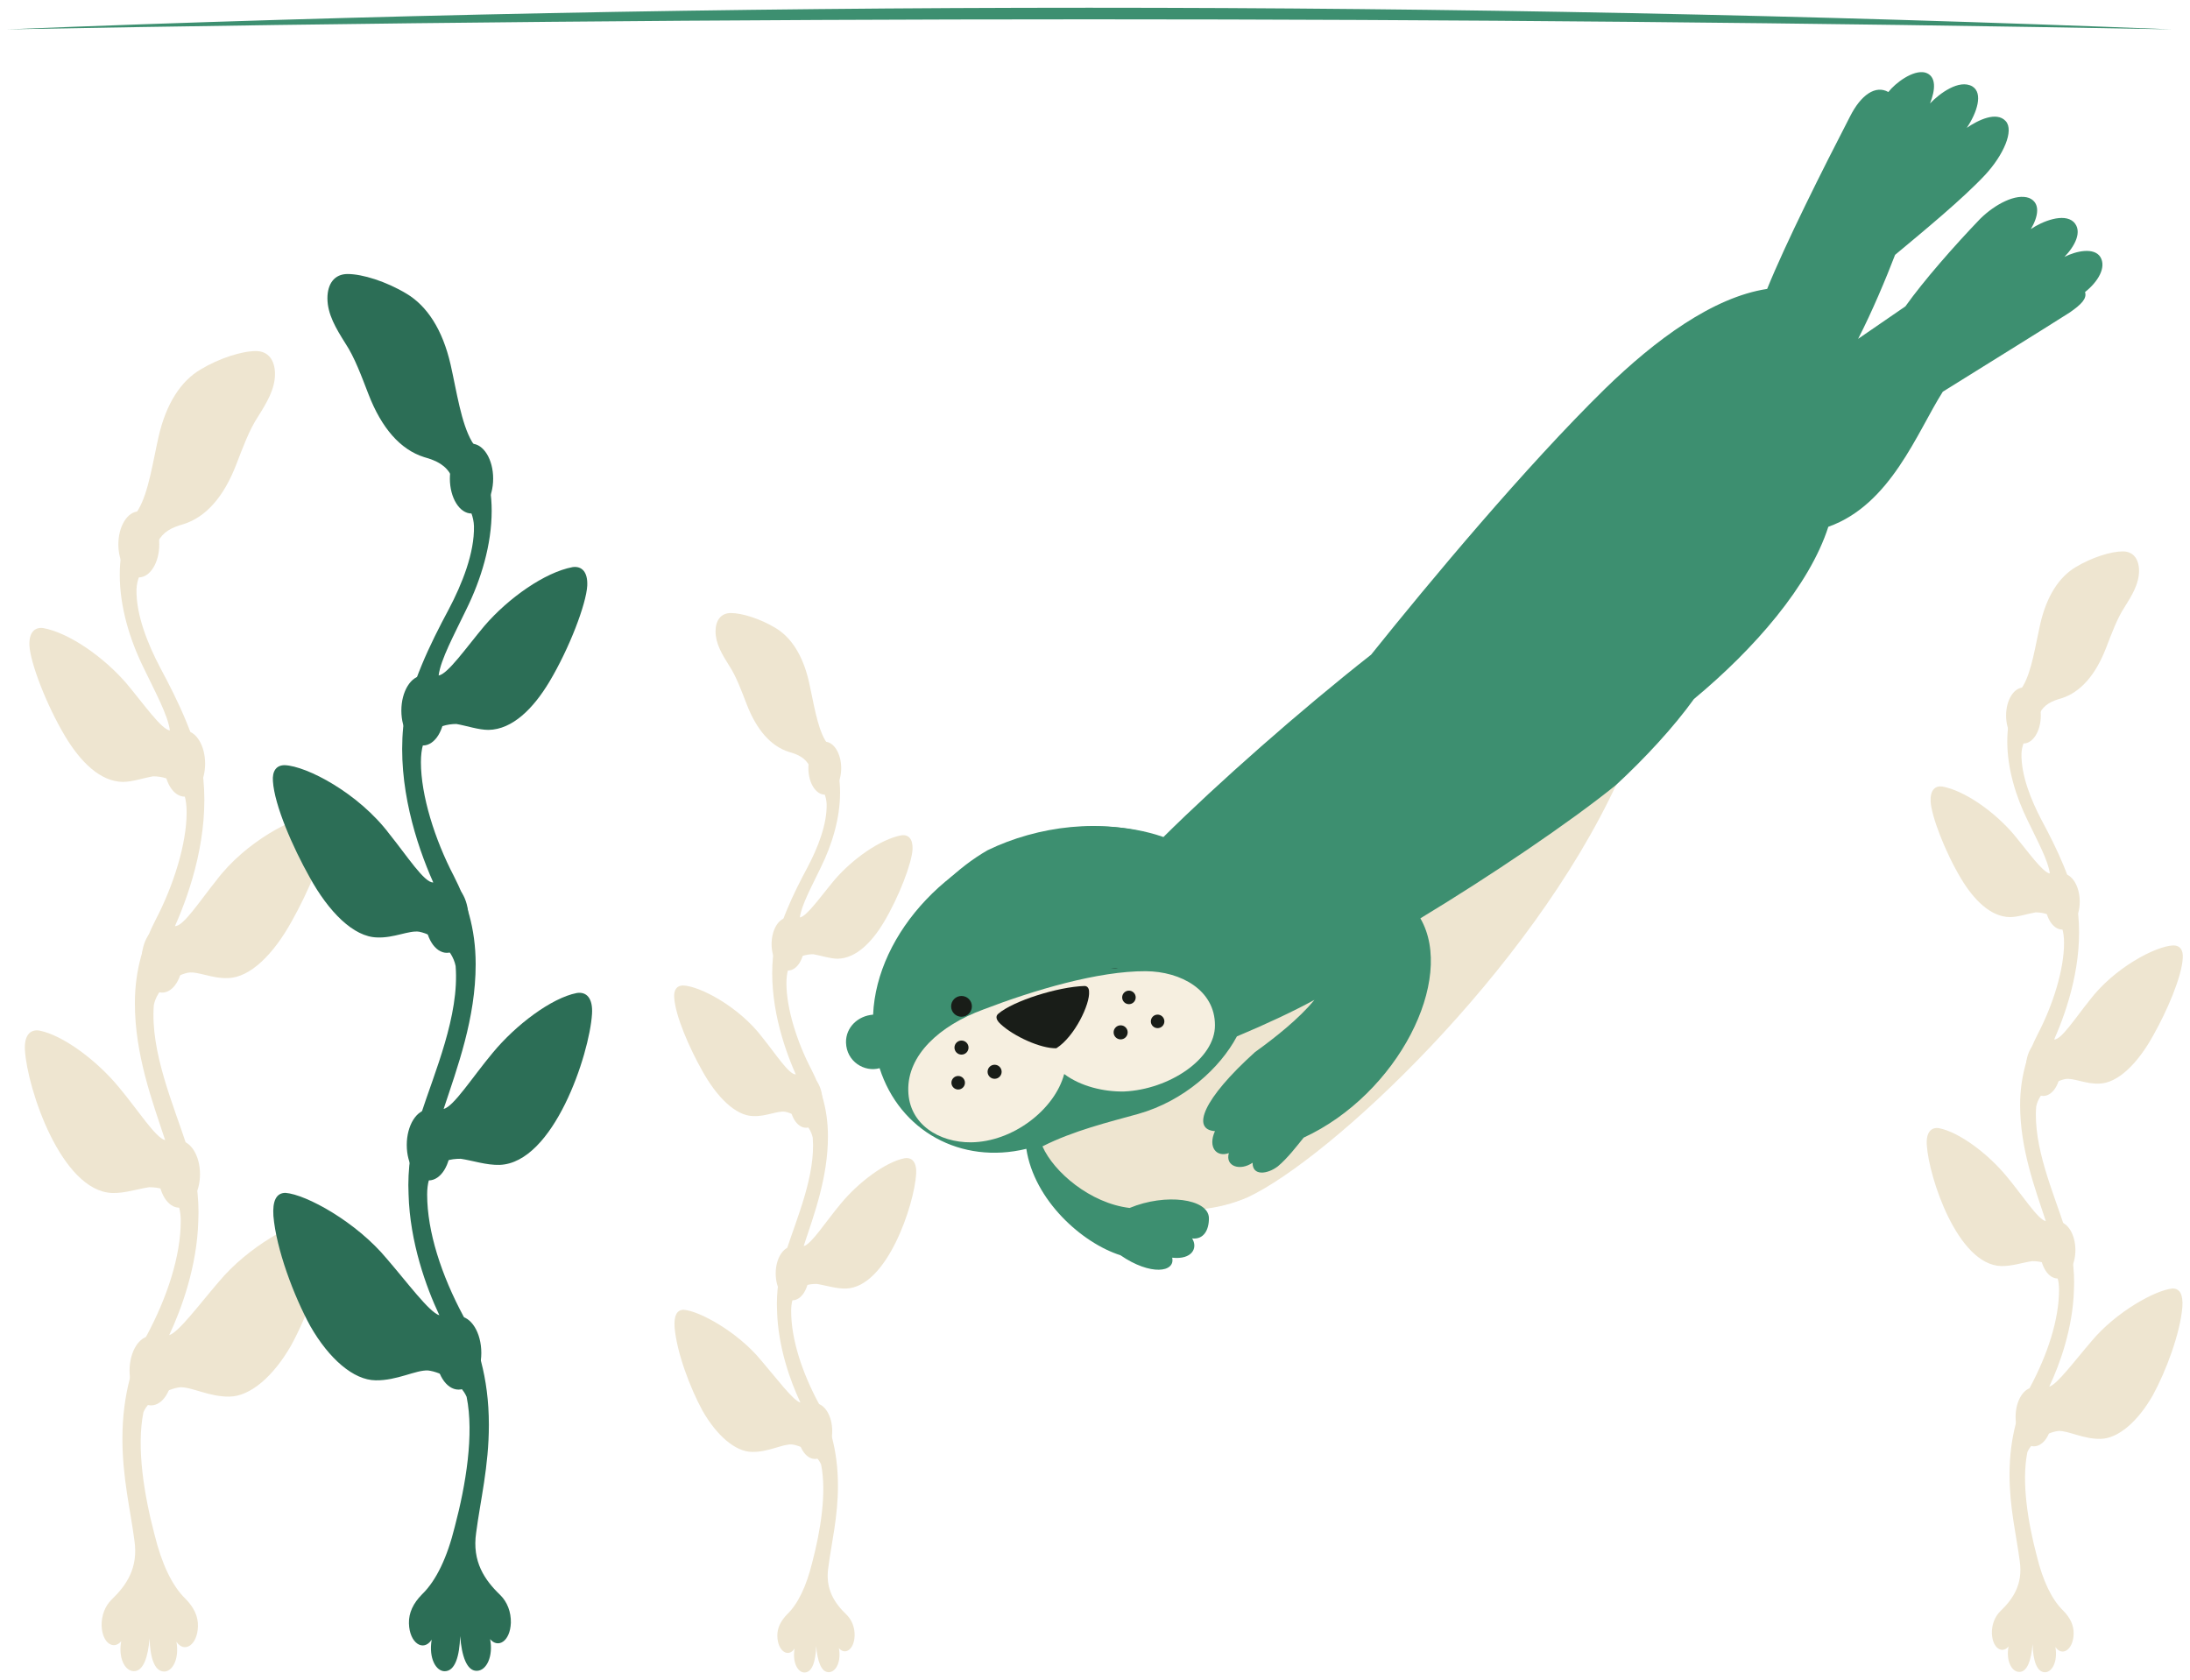
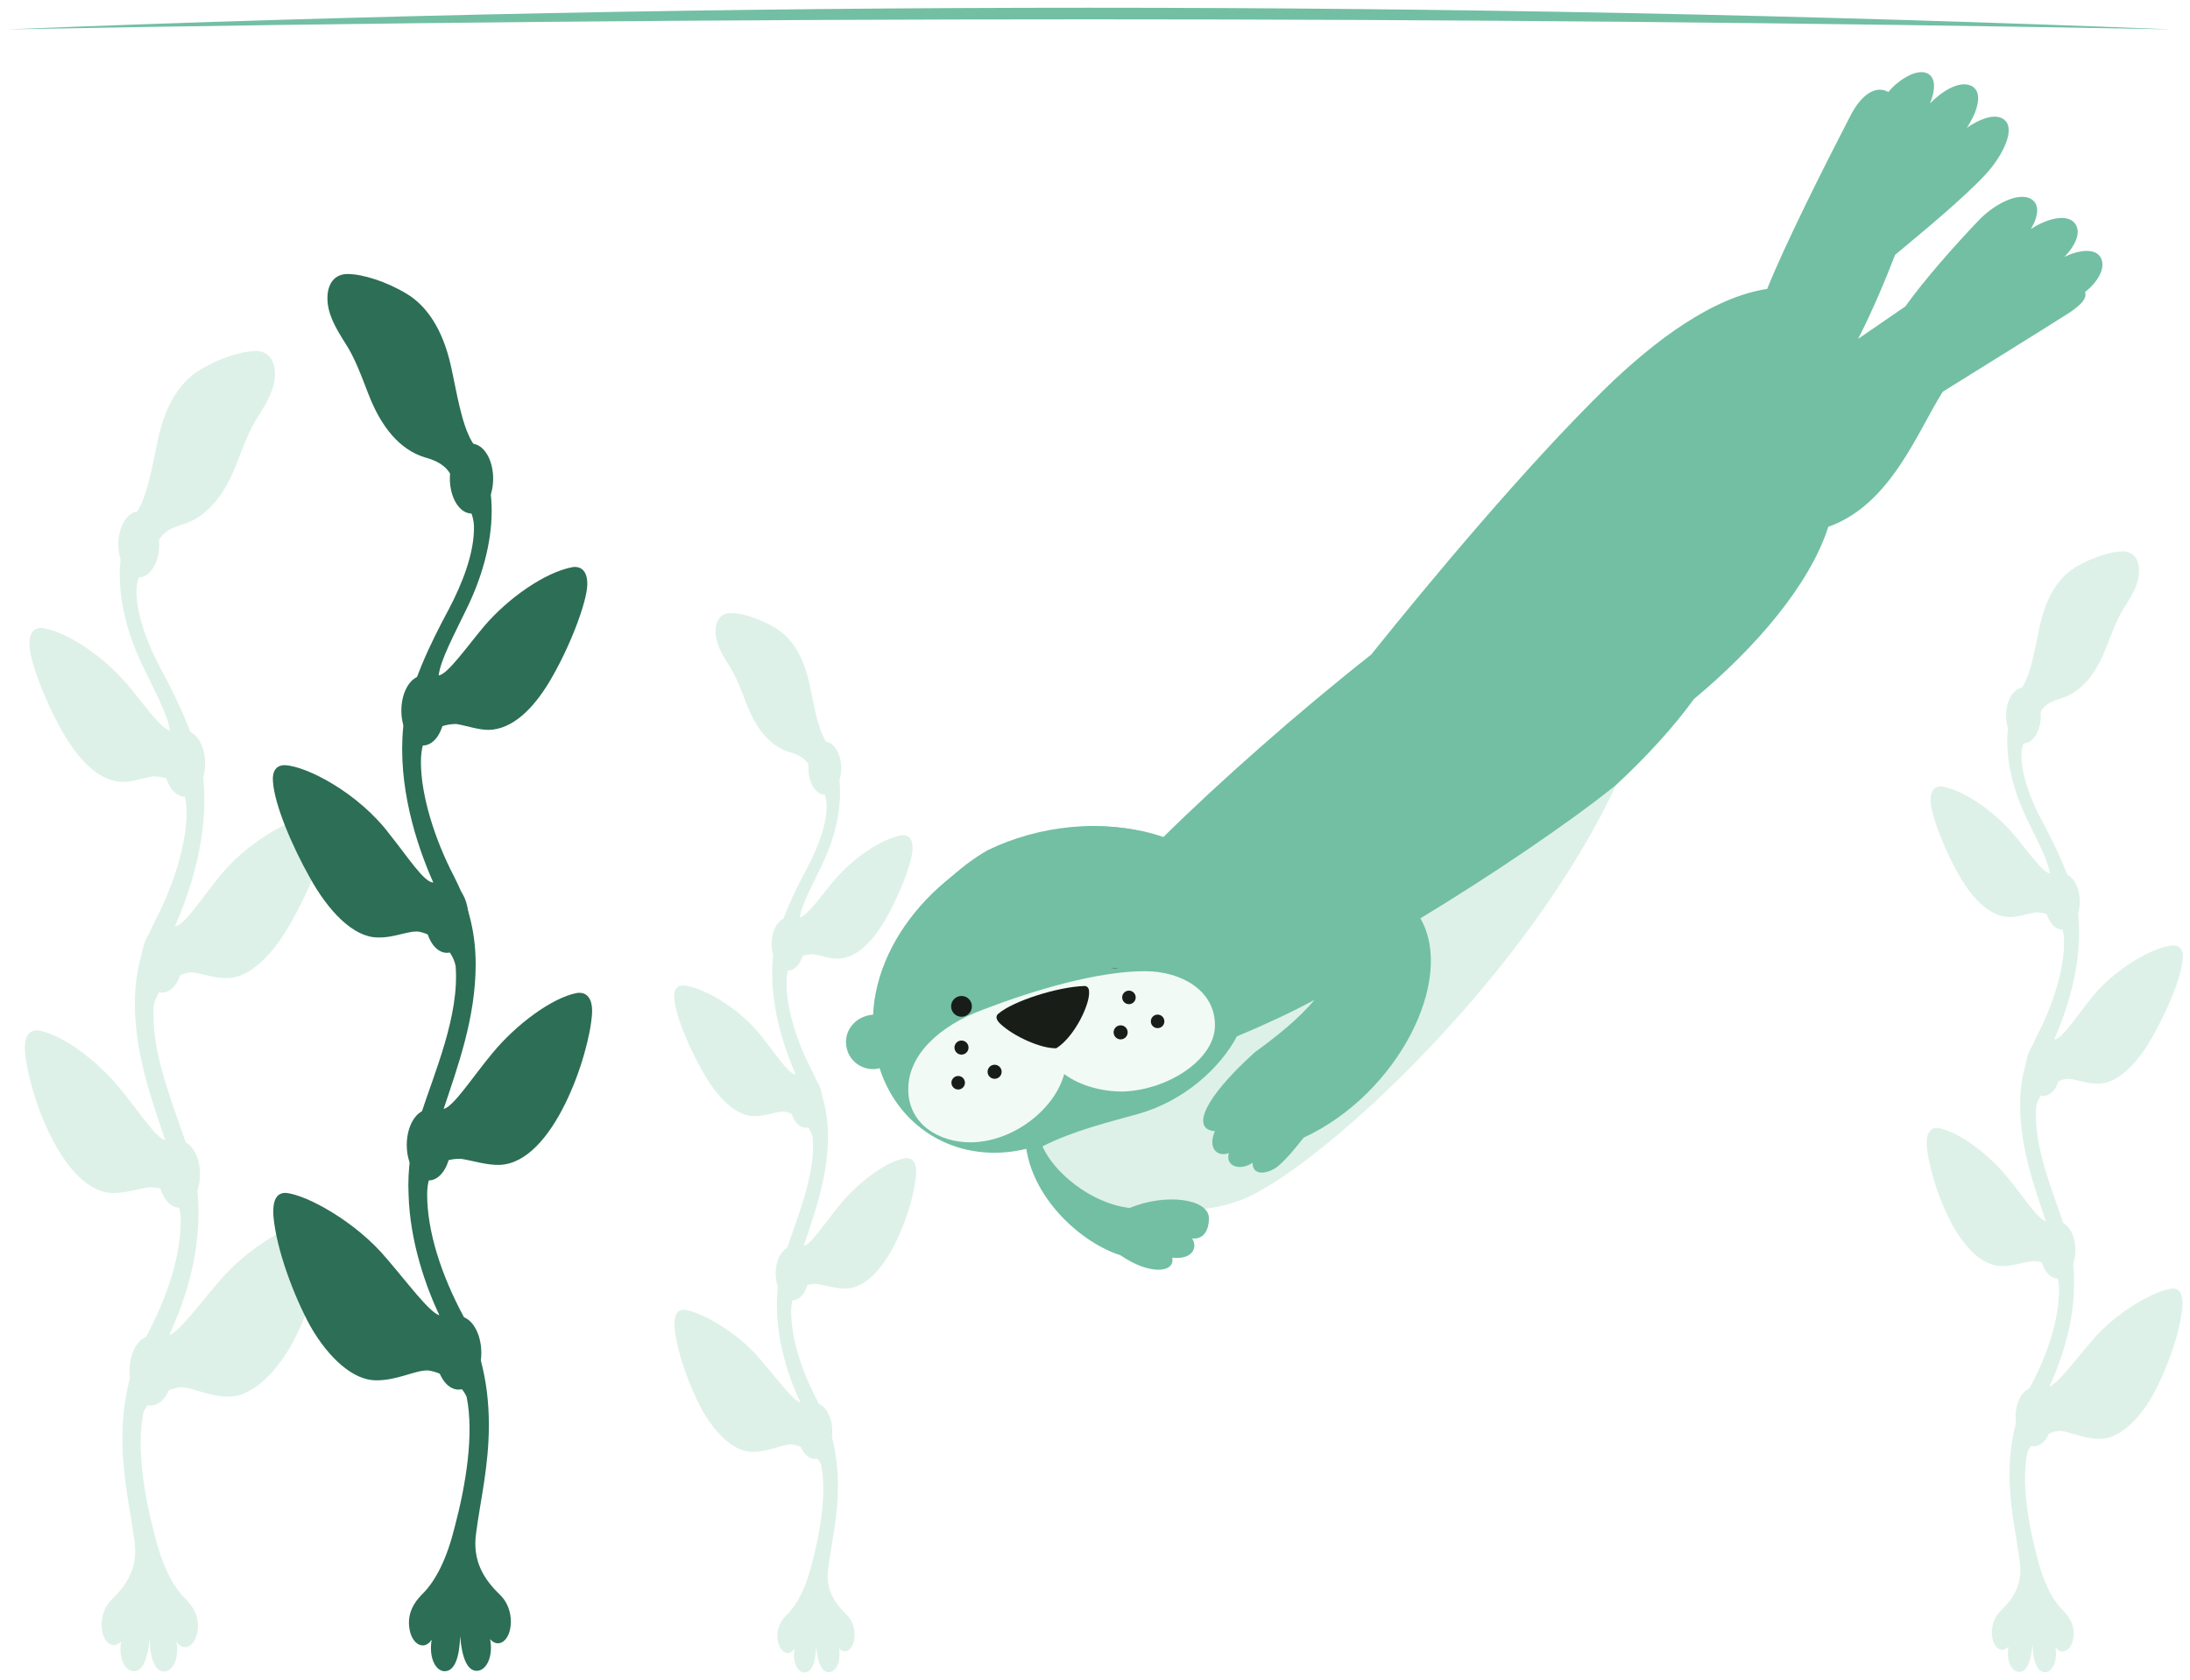
<svg xmlns="http://www.w3.org/2000/svg" viewBox="9.15 13.2 283.2 217.2">
-   <path id="surface" d="M10 17 Q150 11.4 290 17 Q150 14.4 10 17Z" fill="#3D8F70" />
+   <path id="surface" d="M10 17 Q150 11.4 290 17 Q150 14.4 10 17Z" fill="#72BFA4" />
  <g id="kelp-far-1" transform="translate(51.79 58.00) scale(-1.4936 2.409) translate(-31.60 -5.40)">
-     <path d="m50.49 72.68c-1.28-0.76-2.33-1.7-1.98-3.17 0.34-1.63 1.04-3.36 1.04-5.47 0-2.44-0.98-4.24-2.08-5.51-1.8-2.08-2.97-4.29-2.97-6.18 0-0.53 0.18-0.97 0.57-1.26 0.59-0.44 1.29-0.55 2.18-0.55 0.97 0.09 2.1 0.33 3.18 0.31 4.42-0.1 7.35-5.6 7.56-7.66 0.08-0.79-0.44-1.14-1.25-1.06-2.06 0.25-4.98 1.61-6.87 3.03-1.65 1.22-3.2 2.74-4.02 2.85 1.12-2.1 2.62-4.59 2.62-7.34 0-1.86-0.79-3.27-1.79-4.48-1.56-1.85-2.69-4.09-2.69-5.77 0-0.72 0.25-1.19 0.67-1.46 0.68-0.35 1.49-0.48 2.23-0.48 0.85 0.09 1.8 0.3 2.63 0.3 1.97-0.02 3.67-1.09 4.97-2.43 1.67-1.73 3.03-3.97 3.11-4.89 0.05-0.7-0.45-1-1.19-0.94-2.28 0.26-5.28 1.58-7.22 2.98-1.5 1.11-3 2.45-3.75 2.52 0.16-0.81 1.28-2.08 2.27-3.36 1.2-1.51 2.07-3.27 2.07-5 0-1.59-0.77-2.76-1.61-3.5-0.89-0.94-1.25-2.54-1.75-3.91-0.66-1.79-1.94-2.99-3.63-3.61-1.64-0.61-3.58-0.99-4.8-0.99-1.08 0-1.65 0.5-1.65 1.23 0 0.81 0.7 1.53 1.47 2.29 0.76 0.71 1.32 1.67 1.89 2.58 1.07 1.72 2.61 2.81 4.55 3.19 1.05 0.18 1.79 0.42 2.23 0.95 0.65 0.92 1.8 1.6 1.85 2.55 0.05 1.36-0.97 2.94-2.07 4.23-1.52 1.76-3.15 3.82-3.72 5.97-0.46 2.96 1.04 5.9 2.46 7.88-0.72 0.03-2.15-1.35-3.58-2.45-2.52-2.08-6.78-3.46-8.58-3.5-0.71 0-1.02 0.32-0.96 0.81 0.12 1.22 1.63 3.36 3 4.87 1.56 1.76 3.6 3.04 5.53 3.06 1.36 0.04 2.61-0.37 3.44-0.29 1.28 0.16 2.7 0.87 2.98 1.74 0.32 2.52-1.72 5.38-2.89 7.62-0.76 1.32-1.06 2.71-0.96 3.97 0.11 2.43 1.44 4.71 2.52 6.13-0.81-0.14-2.62-1.66-4.29-2.86-2.51-1.88-6.61-3.27-8.3-3.35-0.77 0-1.07 0.42-0.99 1.17 0.23 1.68 1.66 4.05 3.02 5.59 1.53 1.66 3.54 2.74 5.34 2.75 1.76 0.02 3.28-0.53 4.29-0.5 1.1 0.08 2.69 0.64 3.16 1.34 0.62 1.89-0.06 4.46-0.97 6.59-0.61 1.54-1.51 2.73-2.68 3.43-0.73 0.46-1.09 0.94-1.07 1.47 0.04 1.02 1.19 1.46 1.86 0.83-0.26 0.96 0.37 1.6 1.06 1.6 0.87 0 1.22-0.78 1.27-1.78 0.13 1 0.53 1.76 1.35 1.76 0.83 0 1.37-0.76 1.1-1.61 0.64 0.48 1.64 0.13 1.7-0.83 0.02-0.54-0.29-1.05-0.86-1.4z" fill="#EEE5D0" />
-     <circle cx="48.13" cy="16.03" r="1.771" fill="#EEE5D0" />
-     <circle cx="44.16" cy="27.8" r="1.771" fill="#EEE5D0" />
-     <circle cx="46.11" cy="38.32" r="1.771" fill="#EEE5D0" />
-     <circle cx="44.63" cy="49.84" r="1.798" fill="#EEE5D0" />
-     <circle cx="47.07" cy="60.39" r="1.862" fill="#EEE5D0" />
+     <path d="m50.49 72.68c-1.28-0.76-2.33-1.7-1.98-3.17 0.34-1.63 1.04-3.36 1.04-5.47 0-2.44-0.98-4.24-2.08-5.51-1.8-2.08-2.97-4.29-2.97-6.18 0-0.53 0.18-0.97 0.57-1.26 0.59-0.44 1.29-0.55 2.18-0.55 0.97 0.09 2.1 0.33 3.18 0.31 4.42-0.1 7.35-5.6 7.56-7.66 0.08-0.79-0.44-1.14-1.25-1.06-2.06 0.25-4.98 1.61-6.87 3.03-1.65 1.22-3.2 2.74-4.02 2.85 1.12-2.1 2.62-4.59 2.62-7.34 0-1.86-0.79-3.27-1.79-4.48-1.56-1.85-2.69-4.09-2.69-5.77 0-0.72 0.25-1.19 0.67-1.46 0.68-0.35 1.49-0.48 2.23-0.48 0.85 0.09 1.8 0.3 2.63 0.3 1.97-0.02 3.67-1.09 4.97-2.43 1.67-1.73 3.03-3.97 3.11-4.89 0.05-0.7-0.45-1-1.19-0.94-2.28 0.26-5.28 1.58-7.22 2.98-1.5 1.11-3 2.45-3.75 2.52 0.16-0.81 1.28-2.08 2.27-3.36 1.2-1.51 2.07-3.27 2.07-5 0-1.59-0.77-2.76-1.61-3.5-0.89-0.94-1.25-2.54-1.75-3.91-0.66-1.79-1.94-2.99-3.63-3.61-1.64-0.61-3.58-0.99-4.8-0.99-1.08 0-1.65 0.5-1.65 1.23 0 0.81 0.7 1.53 1.47 2.29 0.76 0.71 1.32 1.67 1.89 2.58 1.07 1.72 2.61 2.81 4.55 3.19 1.05 0.18 1.79 0.42 2.23 0.95 0.65 0.92 1.8 1.6 1.85 2.55 0.05 1.36-0.97 2.94-2.07 4.23-1.52 1.76-3.15 3.82-3.72 5.97-0.46 2.96 1.04 5.9 2.46 7.88-0.72 0.03-2.15-1.35-3.58-2.45-2.52-2.08-6.78-3.46-8.58-3.5-0.71 0-1.02 0.32-0.96 0.81 0.12 1.22 1.63 3.36 3 4.87 1.56 1.76 3.6 3.04 5.53 3.06 1.36 0.04 2.61-0.37 3.44-0.29 1.28 0.16 2.7 0.87 2.98 1.74 0.32 2.52-1.72 5.38-2.89 7.62-0.76 1.32-1.06 2.71-0.96 3.97 0.11 2.43 1.44 4.71 2.52 6.13-0.81-0.14-2.62-1.66-4.29-2.86-2.51-1.88-6.61-3.27-8.3-3.35-0.77 0-1.07 0.42-0.99 1.17 0.23 1.68 1.66 4.05 3.02 5.59 1.53 1.66 3.54 2.74 5.34 2.75 1.76 0.02 3.28-0.53 4.29-0.5 1.1 0.08 2.69 0.64 3.16 1.34 0.62 1.89-0.06 4.46-0.97 6.59-0.61 1.54-1.51 2.73-2.68 3.43-0.73 0.46-1.09 0.94-1.07 1.47 0.04 1.02 1.19 1.46 1.86 0.83-0.26 0.96 0.37 1.6 1.06 1.6 0.87 0 1.22-0.78 1.27-1.78 0.13 1 0.53 1.76 1.35 1.76 0.83 0 1.37-0.76 1.1-1.61 0.64 0.48 1.64 0.13 1.7-0.83 0.02-0.54-0.29-1.05-0.86-1.4z" fill="#DDF1E8" />
+     <circle cx="48.13" cy="16.03" r="1.771" fill="#DDF1E8" />
+     <circle cx="44.16" cy="27.8" r="1.771" fill="#DDF1E8" />
+     <circle cx="46.11" cy="38.32" r="1.771" fill="#DDF1E8" />
+     <circle cx="44.63" cy="49.84" r="1.798" fill="#DDF1E8" />
+     <circle cx="47.07" cy="60.39" r="1.862" fill="#DDF1E8" />
  </g>
  <g id="kelp-far-2" transform="translate(96.00 92.00) scale(1.1983 1.9328) translate(-31.60 -5.40)">
-     <path d="m50.49 72.68c-1.28-0.76-2.33-1.7-1.98-3.17 0.34-1.63 1.04-3.36 1.04-5.47 0-2.44-0.98-4.24-2.08-5.51-1.8-2.08-2.97-4.29-2.97-6.18 0-0.53 0.18-0.97 0.57-1.26 0.59-0.44 1.29-0.55 2.18-0.55 0.97 0.09 2.1 0.33 3.18 0.31 4.42-0.1 7.35-5.6 7.56-7.66 0.08-0.79-0.44-1.14-1.25-1.06-2.06 0.25-4.98 1.61-6.87 3.03-1.65 1.22-3.2 2.74-4.02 2.85 1.12-2.1 2.62-4.59 2.62-7.34 0-1.86-0.79-3.27-1.79-4.48-1.56-1.85-2.69-4.09-2.69-5.77 0-0.72 0.25-1.19 0.67-1.46 0.68-0.35 1.49-0.48 2.23-0.48 0.85 0.09 1.8 0.3 2.63 0.3 1.97-0.02 3.67-1.09 4.97-2.43 1.67-1.73 3.03-3.97 3.11-4.89 0.05-0.7-0.45-1-1.19-0.94-2.28 0.26-5.28 1.58-7.22 2.98-1.5 1.11-3 2.45-3.75 2.52 0.16-0.81 1.28-2.08 2.27-3.36 1.2-1.51 2.07-3.27 2.07-5 0-1.59-0.77-2.76-1.61-3.5-0.89-0.94-1.25-2.54-1.75-3.91-0.66-1.79-1.94-2.99-3.63-3.61-1.64-0.61-3.58-0.99-4.8-0.99-1.08 0-1.65 0.5-1.65 1.23 0 0.81 0.7 1.53 1.47 2.29 0.76 0.71 1.32 1.67 1.89 2.58 1.07 1.72 2.61 2.81 4.55 3.19 1.05 0.18 1.79 0.42 2.23 0.95 0.65 0.92 1.8 1.6 1.85 2.55 0.05 1.36-0.97 2.94-2.07 4.23-1.52 1.76-3.15 3.82-3.72 5.97-0.46 2.96 1.04 5.9 2.46 7.88-0.72 0.03-2.15-1.35-3.58-2.45-2.52-2.08-6.78-3.46-8.58-3.5-0.71 0-1.02 0.32-0.96 0.81 0.12 1.22 1.63 3.36 3 4.87 1.56 1.76 3.6 3.04 5.53 3.06 1.36 0.04 2.61-0.37 3.44-0.29 1.28 0.16 2.7 0.87 2.98 1.74 0.32 2.52-1.72 5.38-2.89 7.62-0.76 1.32-1.06 2.71-0.96 3.97 0.11 2.43 1.44 4.71 2.52 6.13-0.81-0.14-2.62-1.66-4.29-2.86-2.51-1.88-6.61-3.27-8.3-3.35-0.77 0-1.07 0.42-0.99 1.17 0.23 1.68 1.66 4.05 3.02 5.59 1.53 1.66 3.54 2.74 5.34 2.75 1.76 0.02 3.28-0.53 4.29-0.5 1.1 0.08 2.69 0.64 3.16 1.34 0.62 1.89-0.06 4.46-0.97 6.59-0.61 1.54-1.51 2.73-2.68 3.43-0.73 0.46-1.09 0.94-1.07 1.47 0.04 1.02 1.19 1.46 1.86 0.83-0.26 0.96 0.37 1.6 1.06 1.6 0.87 0 1.22-0.78 1.27-1.78 0.13 1 0.53 1.76 1.35 1.76 0.83 0 1.37-0.76 1.1-1.61 0.64 0.48 1.64 0.13 1.7-0.83 0.02-0.54-0.29-1.05-0.86-1.4z" fill="#EEE5D0" />
-     <circle cx="48.13" cy="16.03" r="1.771" fill="#EEE5D0" />
-     <circle cx="44.16" cy="27.8" r="1.771" fill="#EEE5D0" />
-     <circle cx="46.11" cy="38.32" r="1.771" fill="#EEE5D0" />
-     <circle cx="44.63" cy="49.84" r="1.798" fill="#EEE5D0" />
-     <circle cx="47.07" cy="60.39" r="1.862" fill="#EEE5D0" />
+     <path d="m50.49 72.68c-1.28-0.76-2.33-1.7-1.98-3.17 0.34-1.63 1.04-3.36 1.04-5.47 0-2.44-0.98-4.24-2.08-5.51-1.8-2.08-2.97-4.29-2.97-6.18 0-0.53 0.18-0.97 0.57-1.26 0.59-0.44 1.29-0.55 2.18-0.55 0.97 0.09 2.1 0.33 3.18 0.31 4.42-0.1 7.35-5.6 7.56-7.66 0.08-0.79-0.44-1.14-1.25-1.06-2.06 0.25-4.98 1.61-6.87 3.03-1.65 1.22-3.2 2.74-4.02 2.85 1.12-2.1 2.62-4.59 2.62-7.34 0-1.86-0.79-3.27-1.79-4.48-1.56-1.85-2.69-4.09-2.69-5.77 0-0.72 0.25-1.19 0.67-1.46 0.68-0.35 1.49-0.48 2.23-0.48 0.85 0.09 1.8 0.3 2.63 0.3 1.97-0.02 3.67-1.09 4.97-2.43 1.67-1.73 3.03-3.97 3.11-4.89 0.05-0.7-0.45-1-1.19-0.94-2.28 0.26-5.28 1.58-7.22 2.98-1.5 1.11-3 2.45-3.75 2.52 0.16-0.81 1.28-2.08 2.27-3.36 1.2-1.51 2.07-3.27 2.07-5 0-1.59-0.77-2.76-1.61-3.5-0.89-0.94-1.25-2.54-1.75-3.91-0.66-1.79-1.94-2.99-3.63-3.61-1.64-0.61-3.58-0.99-4.8-0.99-1.08 0-1.65 0.5-1.65 1.23 0 0.81 0.7 1.53 1.47 2.29 0.76 0.71 1.32 1.67 1.89 2.58 1.07 1.72 2.61 2.81 4.55 3.19 1.05 0.18 1.79 0.42 2.23 0.95 0.65 0.92 1.8 1.6 1.85 2.55 0.05 1.36-0.97 2.94-2.07 4.23-1.52 1.76-3.15 3.82-3.72 5.97-0.46 2.96 1.04 5.9 2.46 7.88-0.72 0.03-2.15-1.35-3.58-2.45-2.52-2.08-6.78-3.46-8.58-3.5-0.71 0-1.02 0.32-0.96 0.81 0.12 1.22 1.63 3.36 3 4.87 1.56 1.76 3.6 3.04 5.53 3.06 1.36 0.04 2.61-0.37 3.44-0.29 1.28 0.16 2.7 0.87 2.98 1.74 0.32 2.52-1.72 5.38-2.89 7.62-0.76 1.32-1.06 2.71-0.96 3.97 0.11 2.43 1.44 4.71 2.52 6.13-0.81-0.14-2.62-1.66-4.29-2.86-2.51-1.88-6.61-3.27-8.3-3.35-0.77 0-1.07 0.42-0.99 1.17 0.23 1.68 1.66 4.05 3.02 5.59 1.53 1.66 3.54 2.74 5.34 2.75 1.76 0.02 3.28-0.53 4.29-0.5 1.1 0.08 2.69 0.64 3.16 1.34 0.62 1.89-0.06 4.46-0.97 6.59-0.61 1.54-1.51 2.73-2.68 3.43-0.73 0.46-1.09 0.94-1.07 1.47 0.04 1.02 1.19 1.46 1.86 0.83-0.26 0.96 0.37 1.6 1.06 1.6 0.87 0 1.22-0.78 1.27-1.78 0.13 1 0.53 1.76 1.35 1.76 0.83 0 1.37-0.76 1.1-1.61 0.64 0.48 1.64 0.13 1.7-0.83 0.02-0.54-0.29-1.05-0.86-1.4z" fill="#DDF1E8" />
+     <circle cx="48.13" cy="16.03" r="1.771" fill="#DDF1E8" />
+     <circle cx="44.16" cy="27.8" r="1.771" fill="#DDF1E8" />
+     <circle cx="46.11" cy="38.32" r="1.771" fill="#DDF1E8" />
+     <circle cx="44.63" cy="49.84" r="1.798" fill="#DDF1E8" />
+     <circle cx="47.07" cy="60.39" r="1.862" fill="#DDF1E8" />
  </g>
  <g id="kelp-far-3" transform="translate(291.77 84.00) scale(-1.2678 2.0448) translate(-31.60 -5.40)">
-     <path d="m50.49 72.68c-1.28-0.76-2.33-1.7-1.98-3.17 0.34-1.63 1.04-3.36 1.04-5.47 0-2.44-0.98-4.24-2.08-5.51-1.8-2.08-2.97-4.29-2.97-6.18 0-0.53 0.18-0.97 0.57-1.26 0.59-0.44 1.29-0.55 2.18-0.55 0.97 0.09 2.1 0.33 3.18 0.31 4.42-0.1 7.35-5.6 7.56-7.66 0.08-0.79-0.44-1.14-1.25-1.06-2.06 0.25-4.98 1.61-6.87 3.03-1.65 1.22-3.2 2.74-4.02 2.85 1.12-2.1 2.62-4.59 2.62-7.34 0-1.86-0.79-3.27-1.79-4.48-1.56-1.85-2.69-4.09-2.69-5.77 0-0.72 0.25-1.19 0.67-1.46 0.68-0.35 1.49-0.48 2.23-0.48 0.85 0.09 1.8 0.3 2.63 0.3 1.97-0.02 3.67-1.09 4.97-2.43 1.67-1.73 3.03-3.97 3.11-4.89 0.05-0.7-0.45-1-1.19-0.94-2.28 0.26-5.28 1.58-7.22 2.98-1.5 1.11-3 2.45-3.75 2.52 0.16-0.81 1.28-2.08 2.27-3.36 1.2-1.51 2.07-3.27 2.07-5 0-1.59-0.77-2.76-1.61-3.5-0.89-0.94-1.25-2.54-1.75-3.91-0.66-1.79-1.94-2.99-3.63-3.61-1.64-0.61-3.58-0.99-4.8-0.99-1.08 0-1.65 0.5-1.65 1.23 0 0.81 0.7 1.53 1.47 2.29 0.76 0.71 1.32 1.67 1.89 2.58 1.07 1.72 2.61 2.81 4.55 3.19 1.05 0.18 1.79 0.42 2.23 0.95 0.65 0.92 1.8 1.6 1.85 2.55 0.05 1.36-0.97 2.94-2.07 4.23-1.52 1.76-3.15 3.82-3.72 5.97-0.46 2.96 1.04 5.9 2.46 7.88-0.72 0.03-2.15-1.35-3.58-2.45-2.52-2.08-6.78-3.46-8.58-3.5-0.71 0-1.02 0.32-0.96 0.81 0.12 1.22 1.63 3.36 3 4.87 1.56 1.76 3.6 3.04 5.53 3.06 1.36 0.04 2.61-0.37 3.44-0.29 1.28 0.16 2.7 0.87 2.98 1.74 0.32 2.52-1.72 5.38-2.89 7.62-0.76 1.32-1.06 2.71-0.96 3.97 0.11 2.43 1.44 4.71 2.52 6.13-0.81-0.14-2.62-1.66-4.29-2.86-2.51-1.88-6.61-3.27-8.3-3.35-0.77 0-1.07 0.42-0.99 1.17 0.23 1.68 1.66 4.05 3.02 5.59 1.53 1.66 3.54 2.74 5.34 2.75 1.76 0.02 3.28-0.53 4.29-0.5 1.1 0.08 2.69 0.64 3.16 1.34 0.62 1.89-0.06 4.46-0.97 6.59-0.61 1.54-1.51 2.73-2.68 3.43-0.73 0.46-1.09 0.94-1.07 1.47 0.04 1.02 1.19 1.46 1.86 0.83-0.26 0.96 0.37 1.6 1.06 1.6 0.87 0 1.22-0.78 1.27-1.78 0.13 1 0.53 1.76 1.35 1.76 0.83 0 1.37-0.76 1.1-1.61 0.64 0.48 1.64 0.13 1.7-0.83 0.02-0.54-0.29-1.05-0.86-1.4z" fill="#EEE5D0" />
-     <circle cx="48.13" cy="16.03" r="1.771" fill="#EEE5D0" />
-     <circle cx="44.16" cy="27.8" r="1.771" fill="#EEE5D0" />
-     <circle cx="46.11" cy="38.32" r="1.771" fill="#EEE5D0" />
-     <circle cx="44.63" cy="49.84" r="1.798" fill="#EEE5D0" />
-     <circle cx="47.07" cy="60.39" r="1.862" fill="#EEE5D0" />
+     <path d="m50.49 72.68c-1.28-0.76-2.33-1.7-1.98-3.17 0.34-1.63 1.04-3.36 1.04-5.47 0-2.44-0.98-4.24-2.08-5.51-1.8-2.08-2.97-4.29-2.97-6.18 0-0.53 0.18-0.97 0.57-1.26 0.59-0.44 1.29-0.55 2.18-0.55 0.97 0.09 2.1 0.33 3.18 0.31 4.42-0.1 7.35-5.6 7.56-7.66 0.08-0.79-0.44-1.14-1.25-1.06-2.06 0.25-4.98 1.61-6.87 3.03-1.65 1.22-3.2 2.74-4.02 2.85 1.12-2.1 2.62-4.59 2.62-7.34 0-1.86-0.79-3.27-1.79-4.48-1.56-1.85-2.69-4.09-2.69-5.77 0-0.72 0.25-1.19 0.67-1.46 0.68-0.35 1.49-0.48 2.23-0.48 0.85 0.09 1.8 0.3 2.63 0.3 1.97-0.02 3.67-1.09 4.97-2.43 1.67-1.73 3.03-3.97 3.11-4.89 0.05-0.7-0.45-1-1.19-0.94-2.28 0.26-5.28 1.58-7.22 2.98-1.5 1.11-3 2.45-3.75 2.52 0.16-0.81 1.28-2.08 2.27-3.36 1.2-1.51 2.07-3.27 2.07-5 0-1.59-0.77-2.76-1.61-3.5-0.89-0.94-1.25-2.54-1.75-3.91-0.66-1.79-1.94-2.99-3.63-3.61-1.64-0.61-3.58-0.99-4.8-0.99-1.08 0-1.65 0.5-1.65 1.23 0 0.81 0.7 1.53 1.47 2.29 0.76 0.71 1.32 1.67 1.89 2.58 1.07 1.72 2.61 2.81 4.55 3.19 1.05 0.18 1.79 0.42 2.23 0.95 0.65 0.92 1.8 1.6 1.85 2.55 0.05 1.36-0.97 2.94-2.07 4.23-1.52 1.76-3.15 3.82-3.72 5.97-0.46 2.96 1.04 5.9 2.46 7.88-0.72 0.03-2.15-1.35-3.58-2.45-2.52-2.08-6.78-3.46-8.58-3.5-0.71 0-1.02 0.32-0.96 0.81 0.12 1.22 1.63 3.36 3 4.87 1.56 1.76 3.6 3.04 5.53 3.06 1.36 0.04 2.61-0.37 3.44-0.29 1.28 0.16 2.7 0.87 2.98 1.74 0.32 2.52-1.72 5.38-2.89 7.62-0.76 1.32-1.06 2.71-0.96 3.97 0.11 2.43 1.44 4.71 2.52 6.13-0.81-0.14-2.62-1.66-4.29-2.86-2.51-1.88-6.61-3.27-8.3-3.35-0.77 0-1.07 0.42-0.99 1.17 0.23 1.68 1.66 4.05 3.02 5.59 1.53 1.66 3.54 2.74 5.34 2.75 1.76 0.02 3.28-0.53 4.29-0.5 1.1 0.08 2.69 0.64 3.16 1.34 0.62 1.89-0.06 4.46-0.97 6.59-0.61 1.54-1.51 2.73-2.68 3.43-0.73 0.46-1.09 0.94-1.07 1.47 0.04 1.02 1.19 1.46 1.86 0.83-0.26 0.96 0.37 1.6 1.06 1.6 0.87 0 1.22-0.78 1.27-1.78 0.13 1 0.53 1.76 1.35 1.76 0.83 0 1.37-0.76 1.1-1.61 0.64 0.48 1.64 0.13 1.7-0.83 0.02-0.54-0.29-1.05-0.86-1.4z" fill="#DDF1E8" />
+     <circle cx="48.13" cy="16.03" r="1.771" fill="#DDF1E8" />
+     <circle cx="44.16" cy="27.8" r="1.771" fill="#DDF1E8" />
+     <circle cx="46.11" cy="38.32" r="1.771" fill="#DDF1E8" />
+     <circle cx="44.63" cy="49.84" r="1.798" fill="#DDF1E8" />
+     <circle cx="47.07" cy="60.39" r="1.862" fill="#DDF1E8" />
  </g>
  <g id="kelp-near" transform="translate(44.00 48.00) scale(1.5804 2.549) translate(-31.60 -5.40)">
    <path d="m50.49 72.68c-1.28-0.76-2.33-1.7-1.98-3.17 0.34-1.63 1.04-3.36 1.04-5.47 0-2.44-0.98-4.24-2.08-5.51-1.8-2.08-2.97-4.29-2.97-6.18 0-0.53 0.18-0.97 0.57-1.26 0.59-0.44 1.29-0.55 2.18-0.55 0.97 0.09 2.1 0.33 3.18 0.31 4.42-0.1 7.35-5.6 7.56-7.66 0.08-0.79-0.44-1.14-1.25-1.06-2.06 0.25-4.98 1.61-6.87 3.03-1.65 1.22-3.2 2.74-4.02 2.85 1.12-2.1 2.62-4.59 2.62-7.34 0-1.86-0.79-3.27-1.79-4.48-1.56-1.85-2.69-4.09-2.69-5.77 0-0.72 0.25-1.19 0.67-1.46 0.68-0.35 1.49-0.48 2.23-0.48 0.85 0.09 1.8 0.3 2.63 0.3 1.97-0.02 3.67-1.09 4.97-2.43 1.67-1.73 3.03-3.97 3.11-4.89 0.05-0.7-0.45-1-1.19-0.94-2.28 0.26-5.28 1.58-7.22 2.98-1.5 1.11-3 2.45-3.75 2.52 0.16-0.81 1.28-2.08 2.27-3.36 1.2-1.51 2.07-3.27 2.07-5 0-1.59-0.77-2.76-1.61-3.5-0.89-0.94-1.25-2.54-1.75-3.91-0.66-1.79-1.94-2.99-3.63-3.61-1.64-0.61-3.58-0.99-4.8-0.99-1.08 0-1.65 0.5-1.65 1.23 0 0.81 0.7 1.53 1.47 2.29 0.76 0.71 1.32 1.67 1.89 2.58 1.07 1.72 2.61 2.81 4.55 3.19 1.05 0.18 1.79 0.42 2.23 0.95 0.65 0.92 1.8 1.6 1.85 2.55 0.05 1.36-0.97 2.94-2.07 4.23-1.52 1.76-3.15 3.82-3.72 5.97-0.46 2.96 1.04 5.9 2.46 7.88-0.72 0.03-2.15-1.35-3.58-2.45-2.52-2.08-6.78-3.46-8.58-3.5-0.71 0-1.02 0.32-0.96 0.81 0.12 1.22 1.63 3.36 3 4.87 1.56 1.76 3.6 3.04 5.53 3.06 1.36 0.04 2.61-0.37 3.44-0.29 1.28 0.16 2.7 0.87 2.98 1.74 0.32 2.52-1.72 5.38-2.89 7.62-0.76 1.32-1.06 2.71-0.96 3.97 0.11 2.43 1.44 4.71 2.52 6.13-0.81-0.14-2.62-1.66-4.29-2.86-2.51-1.88-6.61-3.27-8.3-3.35-0.77 0-1.07 0.42-0.99 1.17 0.23 1.68 1.66 4.05 3.02 5.59 1.53 1.66 3.54 2.74 5.34 2.75 1.76 0.02 3.28-0.53 4.29-0.5 1.1 0.08 2.69 0.64 3.16 1.34 0.62 1.89-0.06 4.46-0.97 6.59-0.61 1.54-1.51 2.73-2.68 3.43-0.73 0.46-1.09 0.94-1.07 1.47 0.04 1.02 1.19 1.46 1.86 0.83-0.26 0.96 0.37 1.6 1.06 1.6 0.87 0 1.22-0.78 1.27-1.78 0.13 1 0.53 1.76 1.35 1.76 0.83 0 1.37-0.76 1.1-1.61 0.64 0.48 1.64 0.13 1.7-0.83 0.02-0.54-0.29-1.05-0.86-1.4z" fill="#2C6E56" />
    <circle cx="48.13" cy="16.03" r="1.771" fill="#2C6E56" />
    <circle cx="44.16" cy="27.8" r="1.771" fill="#2C6E56" />
    <circle cx="46.11" cy="38.32" r="1.771" fill="#2C6E56" />
    <circle cx="44.63" cy="49.84" r="1.798" fill="#2C6E56" />
    <circle cx="47.07" cy="60.39" r="1.862" fill="#2C6E56" />
  </g>
  <g id="otter" transform="translate(118.00 22.00) scale(2.8969 2.8969) translate(-2.79 -3.15)">
-     <path d="m37.42 35.02c-3.91 8.5-12.82 16.81-16.5 18.54-0.66 0.29-1.37 0.46-2.02 0.53l-3.27 0.53c-2.44-0.07-4.27-1.97-4.57-3.41l-0.14-0.35c1.37-0.68 5.21-1.71 7.07-2.2 0.71-0.71 1.51-1.8 2.3-2.47 1.02-0.86 2.94-1.64 3.86-1.88l4.1-3.3c3.14-2.21 6.33-4.33 9.17-5.99z" fill="#EEE5D0" />
-     <path d="m18.02 48.87c0.64 1.75 1.53 3.76 2.9 4.66-0.71 0.33-1.54 0.5-2.16 0.56l-3.07 0.4c-2.09-0.08-3.89-1.83-4.29-3.31 1.73-0.97 4.75-1.71 6.62-2.31z" fill="#EEE5D0" />
-     <path d="m58.97 11.58c-0.28-0.43-1.06-0.27-1.6 0 0.45-0.46 0.83-1.14 0.41-1.56-0.44-0.41-1.4-0.03-1.91 0.32 0.33-0.55 0.45-1.17-0.08-1.39-0.58-0.21-1.51 0.27-2.18 0.93-1.18 1.23-2.52 2.76-3.34 3.91l-2.11 1.45c0.62-1.2 1.26-2.73 1.65-3.75 1.32-1.1 3.02-2.5 4.03-3.58 0.81-0.88 1.29-1.97 0.91-2.39-0.41-0.45-1.23-0.05-1.74 0.3 0.46-0.68 0.74-1.55 0.25-1.85-0.59-0.34-1.47 0.32-1.89 0.76 0.24-0.6 0.3-1.23-0.22-1.38-0.54-0.13-1.33 0.47-1.64 0.87-0.57-0.32-1.22 0.12-1.71 1.09-1.22 2.36-2.88 5.67-3.7 7.7-2.42 0.37-4.99 2.27-7.24 4.46-3.54 3.47-7.82 8.6-10.44 11.87-3.17 2.49-6.86 5.75-9.27 8.14-1.58-0.55-3.37-0.59-5.03-0.27-4.42 0.88-7.77 4.56-7.93 8.2-0.67 0.05-1.22 0.56-1.21 1.24 0.02 0.86 0.83 1.34 1.5 1.15 0.9 2.81 3.64 4.31 6.55 3.6 0.35 2.3 2.49 4.21 4.2 4.75 1.35 0.93 2.46 0.76 2.31 0.11 0.89 0.1 1.16-0.44 0.89-0.86 0.51 0.06 0.76-0.37 0.75-0.92-0.03-0.85-1.93-1.11-3.54-0.44-1.76-0.21-3.39-1.61-3.89-2.75 1.38-0.7 2.95-1.08 4.28-1.45 2.05-0.58 3.65-2.05 4.4-3.46 1.27-0.53 2.55-1.13 3.46-1.63-0.68 0.84-1.8 1.72-2.65 2.33-2.33 2.1-2.85 3.46-1.79 3.53-0.33 0.73 0.08 1.18 0.62 0.98-0.17 0.6 0.51 0.81 1.06 0.43-0.01 0.6 0.66 0.52 1.13 0.16 0.44-0.37 0.85-0.91 1.15-1.28 4.2-1.94 6.79-7.06 5.21-9.79 3.14-1.9 6.65-4.27 8.73-5.95 1.3-1.2 2.59-2.6 3.48-3.84 2.7-2.24 5.16-5.07 6-7.69 2.79-0.99 3.96-4.22 5.11-6.03 1.87-1.17 4.29-2.66 5.67-3.54 0.52-0.36 0.77-0.62 0.68-0.91 0.57-0.45 0.97-1.1 0.68-1.57z" fill="#3D8F70" />
-     <path d="m16.36 43.47c-2.12-0.01-4.98 0.84-7.25 1.71-1.96 0.72-3.39 2.04-3.35 3.62 0.03 1.51 1.38 2.32 2.8 2.31 1.88-0.02 3.74-1.47 4.16-3.05 0.73 0.55 1.77 0.8 2.68 0.78 2-0.09 4.06-1.45 4.05-2.96 0-1.56-1.51-2.4-3.09-2.41z" fill="#F6EFE0" />
+     <path d="m37.42 35.02c-3.91 8.5-12.82 16.81-16.5 18.54-0.66 0.29-1.37 0.46-2.02 0.53l-3.27 0.53c-2.44-0.07-4.27-1.97-4.57-3.41l-0.14-0.35c1.37-0.68 5.21-1.71 7.07-2.2 0.71-0.71 1.51-1.8 2.3-2.47 1.02-0.86 2.94-1.64 3.86-1.88l4.1-3.3c3.14-2.21 6.33-4.33 9.17-5.99z" fill="#DDF1E8" />
+     <path d="m18.02 48.87c0.64 1.75 1.53 3.76 2.9 4.66-0.71 0.33-1.54 0.5-2.16 0.56l-3.07 0.4c-2.09-0.08-3.89-1.83-4.29-3.31 1.73-0.97 4.75-1.71 6.62-2.31z" fill="#DDF1E8" />
+     <path d="m58.97 11.58c-0.28-0.43-1.06-0.27-1.6 0 0.45-0.46 0.83-1.14 0.41-1.56-0.44-0.41-1.4-0.03-1.91 0.32 0.33-0.55 0.45-1.17-0.08-1.39-0.58-0.21-1.51 0.27-2.18 0.93-1.18 1.23-2.52 2.76-3.34 3.91l-2.11 1.45c0.62-1.2 1.26-2.73 1.65-3.75 1.32-1.1 3.02-2.5 4.03-3.58 0.81-0.88 1.29-1.97 0.91-2.39-0.41-0.45-1.23-0.05-1.74 0.3 0.46-0.68 0.74-1.55 0.25-1.85-0.59-0.34-1.47 0.32-1.89 0.76 0.24-0.6 0.3-1.23-0.22-1.38-0.54-0.13-1.33 0.47-1.64 0.87-0.57-0.32-1.22 0.12-1.71 1.09-1.22 2.36-2.88 5.67-3.7 7.7-2.42 0.37-4.99 2.27-7.24 4.46-3.54 3.47-7.82 8.6-10.44 11.87-3.17 2.49-6.86 5.75-9.27 8.14-1.58-0.55-3.37-0.59-5.03-0.27-4.42 0.88-7.77 4.56-7.93 8.2-0.67 0.05-1.22 0.56-1.21 1.24 0.02 0.86 0.83 1.34 1.5 1.15 0.9 2.81 3.64 4.31 6.55 3.6 0.35 2.3 2.49 4.21 4.2 4.75 1.35 0.93 2.46 0.76 2.31 0.11 0.89 0.1 1.16-0.44 0.89-0.86 0.51 0.06 0.76-0.37 0.75-0.92-0.03-0.85-1.93-1.11-3.54-0.44-1.76-0.21-3.39-1.61-3.89-2.75 1.38-0.7 2.95-1.08 4.28-1.45 2.05-0.58 3.65-2.05 4.4-3.46 1.27-0.53 2.55-1.13 3.46-1.63-0.68 0.84-1.8 1.72-2.65 2.33-2.33 2.1-2.85 3.46-1.79 3.53-0.33 0.73 0.08 1.18 0.62 0.98-0.17 0.6 0.51 0.81 1.06 0.43-0.01 0.6 0.66 0.52 1.13 0.16 0.44-0.37 0.85-0.91 1.15-1.28 4.2-1.94 6.79-7.06 5.21-9.79 3.14-1.9 6.65-4.27 8.73-5.95 1.3-1.2 2.59-2.6 3.48-3.84 2.7-2.24 5.16-5.07 6-7.69 2.79-0.99 3.96-4.22 5.11-6.03 1.87-1.17 4.29-2.66 5.67-3.54 0.52-0.36 0.77-0.62 0.68-0.91 0.57-0.45 0.97-1.1 0.68-1.57z" fill="#72BFA4" />
+     <path d="m16.36 43.47c-2.12-0.01-4.98 0.84-7.25 1.71-1.96 0.72-3.39 2.04-3.35 3.62 0.03 1.51 1.38 2.32 2.8 2.31 1.88-0.02 3.74-1.47 4.16-3.05 0.73 0.55 1.77 0.8 2.68 0.78 2-0.09 4.06-1.45 4.05-2.96 0-1.56-1.51-2.4-3.09-2.41z" fill="#F2FAF6" />
    <circle cx="8.136" cy="46.88" r=".314" fill="#191D18" />
    <circle cx="9.614" cy="47.96" r=".314" fill="#191D18" />
    <circle cx="7.988" cy="48.45" r=".302" fill="#191D18" />
    <circle cx="15.24" cy="46.2" r=".314" fill="#191D18" />
    <circle cx="16.89" cy="45.71" r=".302" fill="#191D18" />
    <circle cx="15.61" cy="44.64" r=".302" fill="#191D18" />
    <circle cx="8.136" cy="45.04" r=".464" fill="#191D18" />
    <circle cx="14.93" cy="42.89" r=".472" fill="#191D18" />
    <path d="m13.63 44.13c-1.21 0.04-3.18 0.67-3.84 1.23-0.19 0.15-0.05 0.34 0.09 0.47 0.59 0.55 1.8 1.1 2.49 1.08 0.82-0.52 1.51-1.98 1.46-2.53 0-0.15-0.08-0.25-0.2-0.25z" fill="#191D18" />
-     <path d="m16.87 37.44c-2.42-0.83-5.33-0.46-7.57 0.63-1.36 0.78-2.62 2.04-3.28 3.21 0.58 1.33 2.2 2.51 3.87 3.1 1.81-0.57 3.91-1.05 5.71-1.05 1.49 0.07 3.1 0.42 4.68 1.5 0.42-0.38 0.83-1.19 0.91-1.93 0.69-0.61 0.99-1.96 0.72-2.71-1.66-0.95-3.33-2.1-5.04-2.75z" fill="#3D8F70" />
+     <path d="m16.87 37.44c-2.42-0.83-5.33-0.46-7.57 0.63-1.36 0.78-2.62 2.04-3.28 3.21 0.58 1.33 2.2 2.51 3.87 3.1 1.81-0.57 3.91-1.05 5.71-1.05 1.49 0.07 3.1 0.42 4.68 1.5 0.42-0.38 0.83-1.19 0.91-1.93 0.69-0.61 0.99-1.96 0.72-2.71-1.66-0.95-3.33-2.1-5.04-2.75z" fill="#72BFA4" />
  </g>
</svg>
